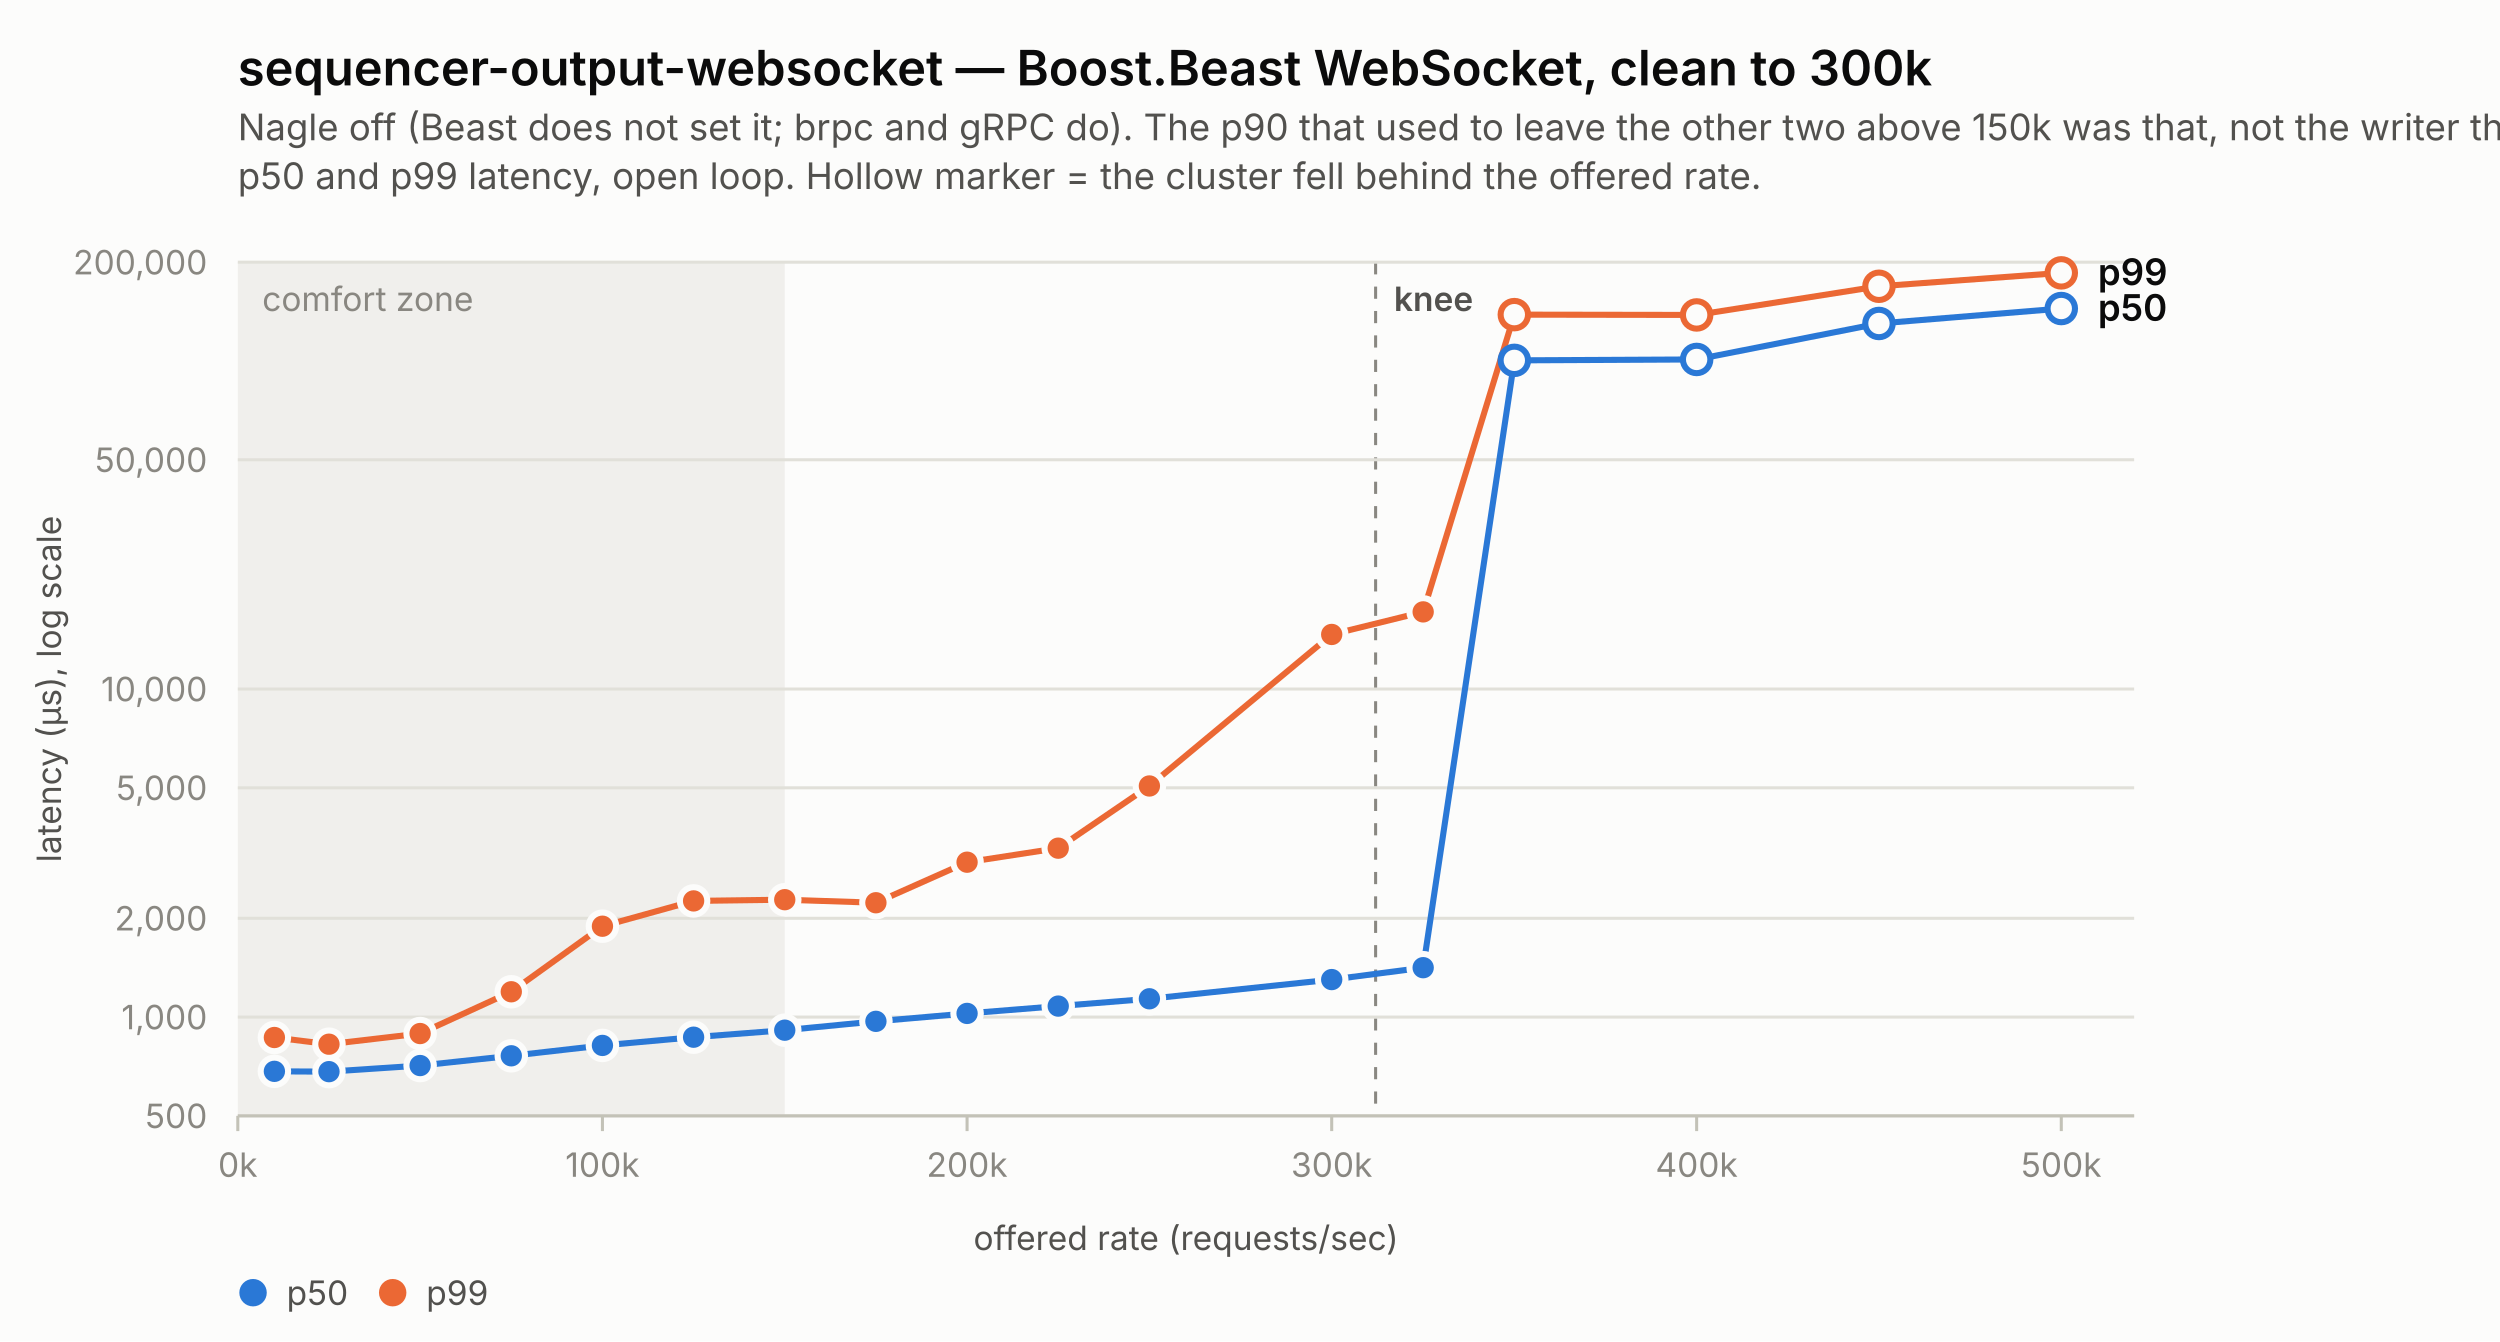
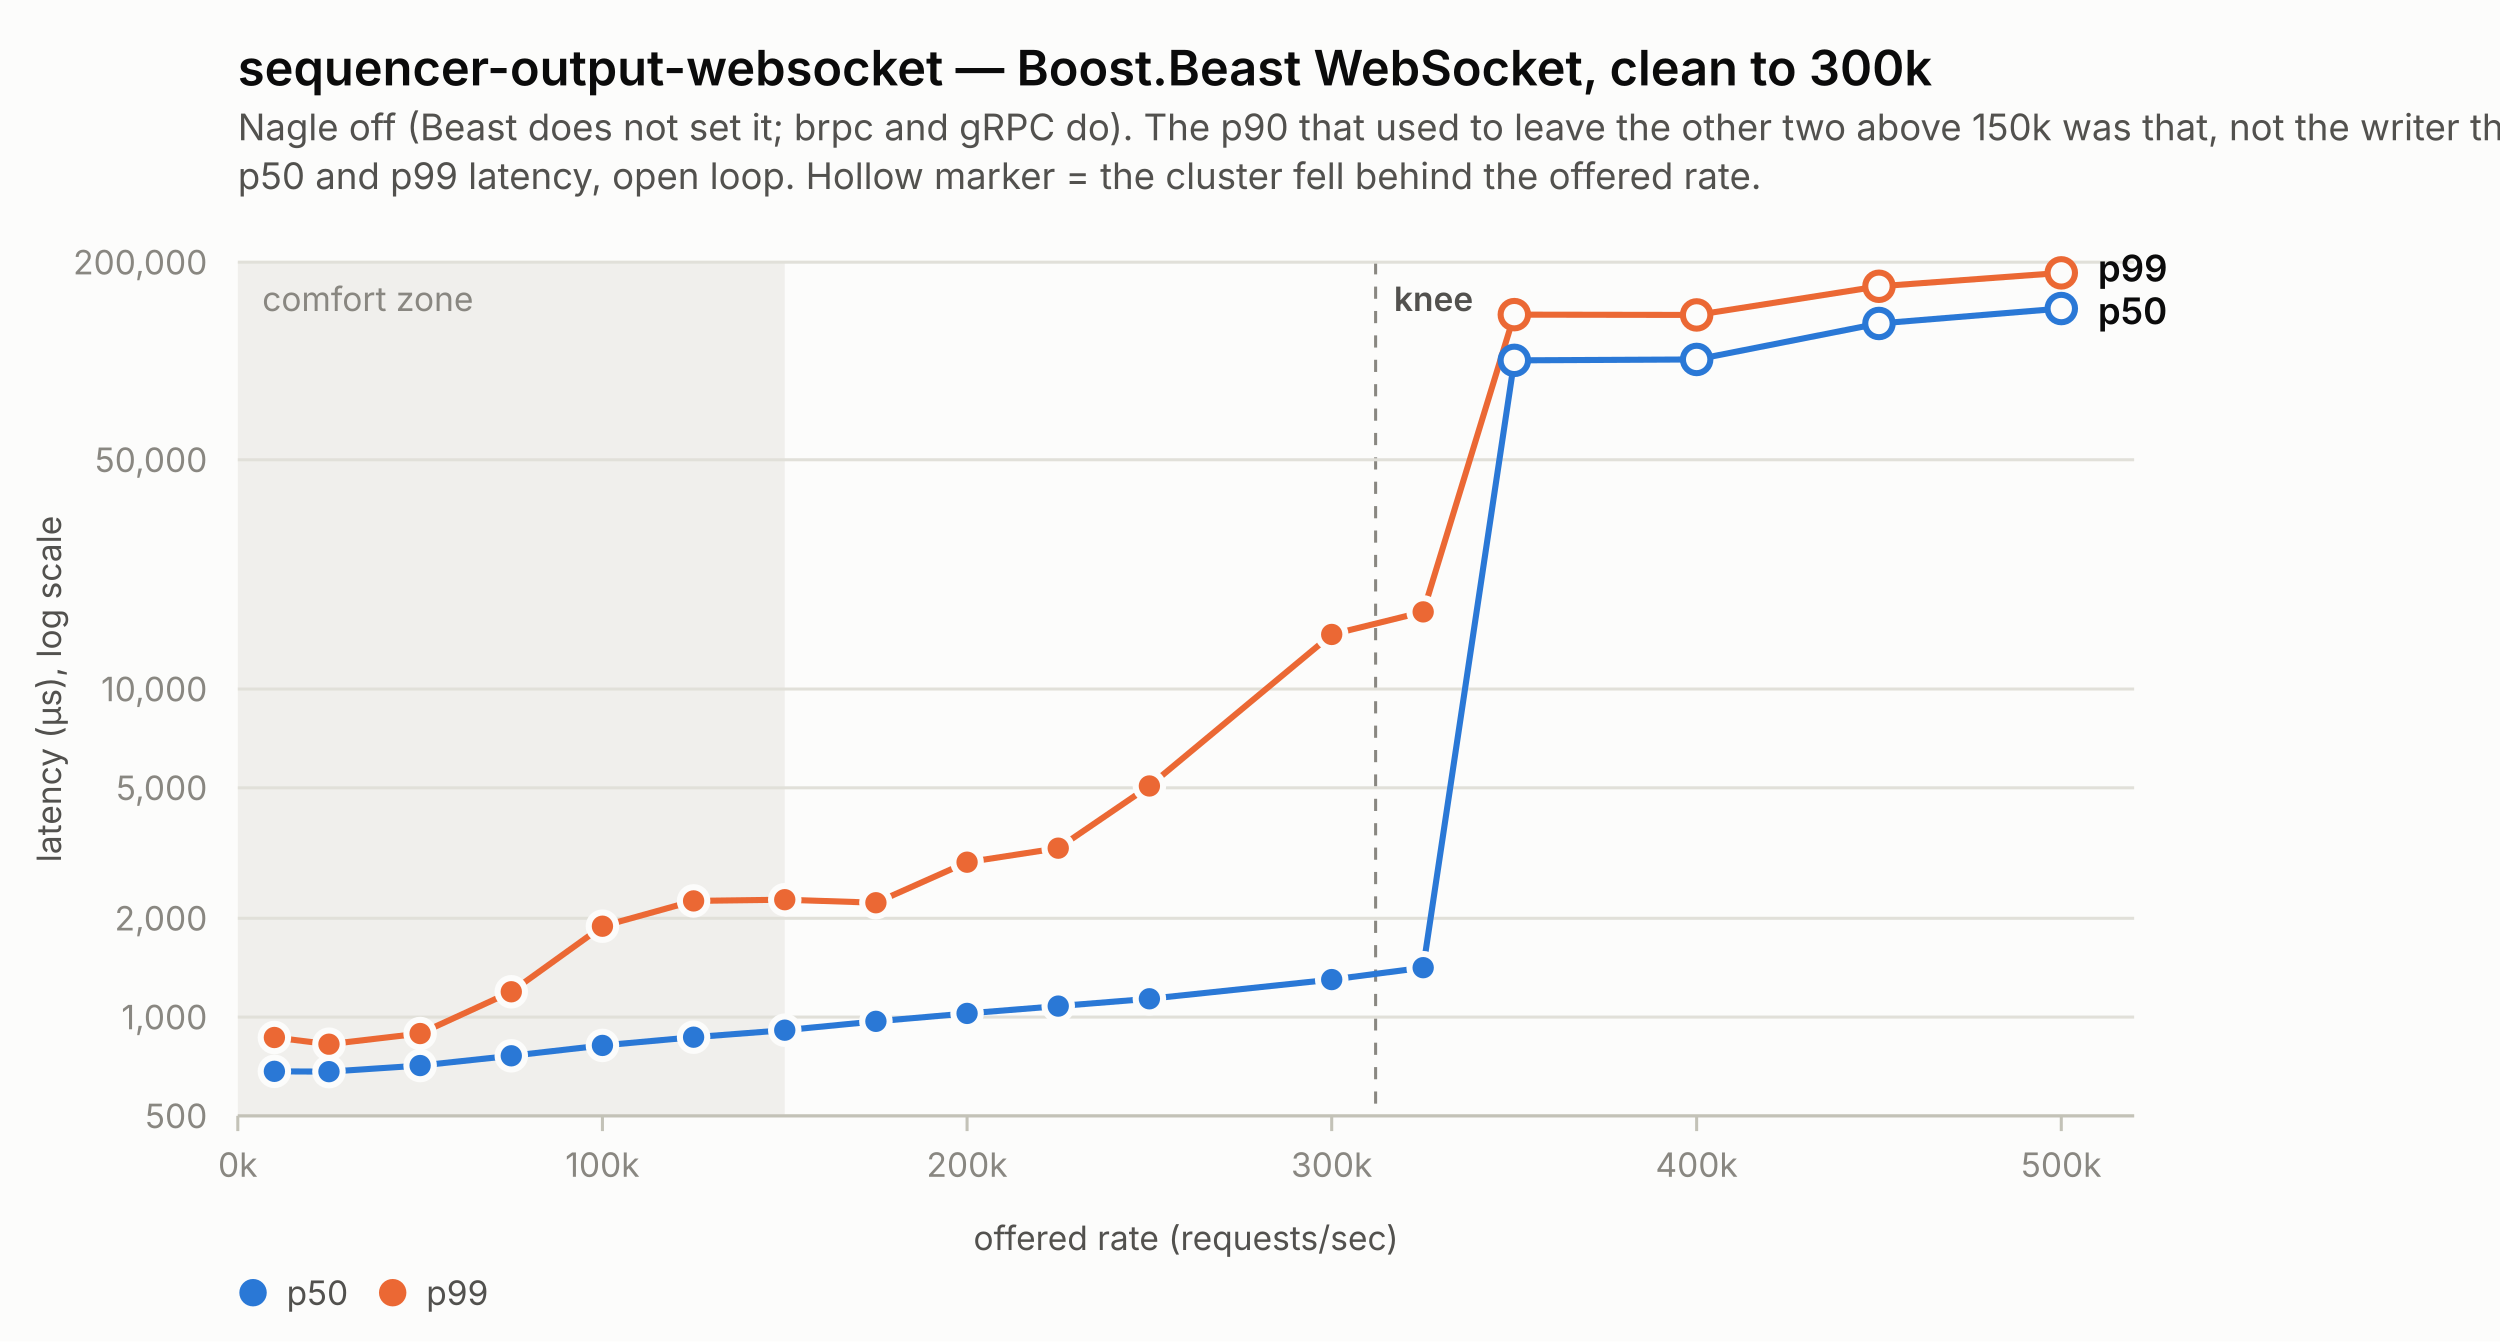
<svg xmlns="http://www.w3.org/2000/svg" width="820" height="440" viewBox="0 0 820 440" font-family="system-ui,-apple-system,&quot;Segoe UI&quot;,sans-serif" role="img" aria-label="sequencer-output-websocket — Boost.Beast WebSocket, clean to 300k">
  <rect width="820" height="440" fill="#fcfcfb" />
  <text x="78" y="28" font-size="16" font-weight="600" fill="#0b0b0b">sequencer-output-websocket — Boost.Beast WebSocket, clean to 300k</text>
  <text x="78" y="46" font-size="12" fill="#52514e">Nagle off (Beast does not set it; brpc and gRPC do). The p90 that used to leave the other two above 150k was that, not the writer thread.</text>
  <text x="78" y="62" font-size="12" fill="#52514e">p50 and p99 latency, open loop. Hollow marker = the cluster fell behind the offered rate.</text>
  <rect x="78" y="86" width="179.4" height="280" fill="#f0efec" />
  <text x="86" y="102" font-size="11" fill="#898781">comfort zone</text>
  <line x1="451.2" y1="86" x2="451.2" y2="366" stroke="#898781" stroke-width="1" stroke-dasharray="4 4" />
  <text x="457.2" y="102" font-size="11" font-weight="600" fill="#52514e">knee</text>
  <line x1="78" y1="366.0" x2="700" y2="366.0" stroke="#e1e0d9" stroke-width="1" />
  <text x="68" y="370.0" font-size="11" fill="#898781" text-anchor="end">500</text>
  <line x1="78" y1="333.6" x2="700" y2="333.6" stroke="#e1e0d9" stroke-width="1" />
  <text x="68" y="337.6" font-size="11" fill="#898781" text-anchor="end">1,000</text>
  <line x1="78" y1="301.2" x2="700" y2="301.2" stroke="#e1e0d9" stroke-width="1" />
  <text x="68" y="305.2" font-size="11" fill="#898781" text-anchor="end">2,000</text>
  <line x1="78" y1="258.4" x2="700" y2="258.4" stroke="#e1e0d9" stroke-width="1" />
  <text x="68" y="262.4" font-size="11" fill="#898781" text-anchor="end">5,000</text>
  <line x1="78" y1="226.0" x2="700" y2="226.0" stroke="#e1e0d9" stroke-width="1" />
  <text x="68" y="230.0" font-size="11" fill="#898781" text-anchor="end">10,000</text>
  <line x1="78" y1="150.8" x2="700" y2="150.8" stroke="#e1e0d9" stroke-width="1" />
  <text x="68" y="154.8" font-size="11" fill="#898781" text-anchor="end">50,000</text>
  <line x1="78" y1="86.0" x2="700" y2="86.0" stroke="#e1e0d9" stroke-width="1" />
  <text x="68" y="90.0" font-size="11" fill="#898781" text-anchor="end">200,000</text>
  <text x="20" y="226" font-size="11" fill="#52514e" text-anchor="middle" transform="rotate(-90 20 226)">latency (µs), log scale</text>
  <line x1="78" y1="366" x2="700" y2="366" stroke="#c3c2b7" stroke-width="1" />
  <line x1="78.0" y1="366" x2="78.0" y2="371" stroke="#c3c2b7" stroke-width="1" />
  <text x="78.0" y="386" font-size="11" fill="#898781" text-anchor="middle">0k</text>
  <line x1="197.6" y1="366" x2="197.6" y2="371" stroke="#c3c2b7" stroke-width="1" />
  <text x="197.6" y="386" font-size="11" fill="#898781" text-anchor="middle">100k</text>
  <line x1="317.2" y1="366" x2="317.2" y2="371" stroke="#c3c2b7" stroke-width="1" />
  <text x="317.2" y="386" font-size="11" fill="#898781" text-anchor="middle">200k</text>
  <line x1="436.8" y1="366" x2="436.8" y2="371" stroke="#c3c2b7" stroke-width="1" />
  <text x="436.8" y="386" font-size="11" fill="#898781" text-anchor="middle">300k</text>
  <line x1="556.5" y1="366" x2="556.5" y2="371" stroke="#c3c2b7" stroke-width="1" />
  <text x="556.5" y="386" font-size="11" fill="#898781" text-anchor="middle">400k</text>
  <line x1="676.1" y1="366" x2="676.1" y2="371" stroke="#c3c2b7" stroke-width="1" />
  <text x="676.1" y="386" font-size="11" fill="#898781" text-anchor="middle">500k</text>
  <text x="389" y="410" font-size="11" fill="#52514e" text-anchor="middle">offered rate (requests/sec)</text>
  <defs>
    <clipPath id="plot">
      <rect x="72" y="80" width="634" height="292" />
    </clipPath>
  </defs>
  <g clip-path="url(#plot)">
    <path d="M90.0,340.3 L107.9,342.5 L137.8,339.0 L167.7,325.3 L197.6,303.8 L227.5,295.5 L257.4,295.1 L287.3,296.1 L317.2,282.8 L347.1,278.2 L377.0,257.8 L436.8,208.1 L466.8,200.7 L496.7,103.2 L556.5,103.3 L616.3,93.9 L676.1,89.5" fill="none" stroke="#eb6834" stroke-width="2" stroke-linejoin="round" stroke-linecap="round" />
    <circle cx="90.0" cy="340.3" r="4.5" fill="#eb6834" stroke="#fcfcfb" stroke-width="2" />
    <circle cx="107.9" cy="342.5" r="4.5" fill="#eb6834" stroke="#fcfcfb" stroke-width="2" />
    <circle cx="137.8" cy="339.0" r="4.5" fill="#eb6834" stroke="#fcfcfb" stroke-width="2" />
    <circle cx="167.7" cy="325.3" r="4.5" fill="#eb6834" stroke="#fcfcfb" stroke-width="2" />
    <circle cx="197.6" cy="303.8" r="4.5" fill="#eb6834" stroke="#fcfcfb" stroke-width="2" />
    <circle cx="227.5" cy="295.5" r="4.5" fill="#eb6834" stroke="#fcfcfb" stroke-width="2" />
    <circle cx="257.4" cy="295.1" r="4.5" fill="#eb6834" stroke="#fcfcfb" stroke-width="2" />
    <circle cx="287.3" cy="296.1" r="4.5" fill="#eb6834" stroke="#fcfcfb" stroke-width="2" />
    <circle cx="317.2" cy="282.8" r="4.5" fill="#eb6834" stroke="#fcfcfb" stroke-width="2" />
    <circle cx="347.1" cy="278.2" r="4.5" fill="#eb6834" stroke="#fcfcfb" stroke-width="2" />
    <circle cx="377.0" cy="257.8" r="4.5" fill="#eb6834" stroke="#fcfcfb" stroke-width="2" />
    <circle cx="436.8" cy="208.1" r="4.5" fill="#eb6834" stroke="#fcfcfb" stroke-width="2" />
    <circle cx="466.8" cy="200.7" r="4.5" fill="#eb6834" stroke="#fcfcfb" stroke-width="2" />
    <circle cx="496.7" cy="103.2" r="4.5" fill="#fcfcfb" stroke="#eb6834" stroke-width="2" />
    <circle cx="556.5" cy="103.3" r="4.5" fill="#fcfcfb" stroke="#eb6834" stroke-width="2" />
    <circle cx="616.3" cy="93.9" r="4.5" fill="#fcfcfb" stroke="#eb6834" stroke-width="2" />
    <circle cx="676.1" cy="89.5" r="4.5" fill="#fcfcfb" stroke="#eb6834" stroke-width="2" />
    <path d="M90.0,351.4 L107.9,351.5 L137.8,349.5 L167.7,346.3 L197.6,342.9 L227.5,340.2 L257.4,337.9 L287.3,335.0 L317.2,332.4 L347.1,330.0 L377.0,327.6 L436.8,321.3 L466.8,317.4 L496.7,118.2 L556.5,117.9 L616.3,106.1 L676.1,101.2" fill="none" stroke="#2a78d6" stroke-width="2" stroke-linejoin="round" stroke-linecap="round" />
    <circle cx="90.0" cy="351.4" r="4.5" fill="#2a78d6" stroke="#fcfcfb" stroke-width="2" />
    <circle cx="107.9" cy="351.5" r="4.5" fill="#2a78d6" stroke="#fcfcfb" stroke-width="2" />
    <circle cx="137.8" cy="349.5" r="4.5" fill="#2a78d6" stroke="#fcfcfb" stroke-width="2" />
    <circle cx="167.7" cy="346.3" r="4.5" fill="#2a78d6" stroke="#fcfcfb" stroke-width="2" />
    <circle cx="197.6" cy="342.9" r="4.5" fill="#2a78d6" stroke="#fcfcfb" stroke-width="2" />
    <circle cx="227.5" cy="340.2" r="4.5" fill="#2a78d6" stroke="#fcfcfb" stroke-width="2" />
    <circle cx="257.4" cy="337.9" r="4.5" fill="#2a78d6" stroke="#fcfcfb" stroke-width="2" />
    <circle cx="287.3" cy="335.0" r="4.5" fill="#2a78d6" stroke="#fcfcfb" stroke-width="2" />
    <circle cx="317.2" cy="332.4" r="4.5" fill="#2a78d6" stroke="#fcfcfb" stroke-width="2" />
    <circle cx="347.1" cy="330.0" r="4.5" fill="#2a78d6" stroke="#fcfcfb" stroke-width="2" />
    <circle cx="377.0" cy="327.6" r="4.5" fill="#2a78d6" stroke="#fcfcfb" stroke-width="2" />
    <circle cx="436.8" cy="321.3" r="4.5" fill="#2a78d6" stroke="#fcfcfb" stroke-width="2" />
    <circle cx="466.8" cy="317.4" r="4.5" fill="#2a78d6" stroke="#fcfcfb" stroke-width="2" />
    <circle cx="496.7" cy="118.2" r="4.5" fill="#fcfcfb" stroke="#2a78d6" stroke-width="2" />
    <circle cx="556.5" cy="117.9" r="4.5" fill="#fcfcfb" stroke="#2a78d6" stroke-width="2" />
    <circle cx="616.3" cy="106.1" r="4.5" fill="#fcfcfb" stroke="#2a78d6" stroke-width="2" />
    <circle cx="676.1" cy="101.2" r="4.5" fill="#fcfcfb" stroke="#2a78d6" stroke-width="2" />
  </g>
-   <text x="688.1" y="93.5" font-size="12" font-weight="600" fill="#0b0b0b">p99</text>
-   <text x="688.1" y="105.2" font-size="12" font-weight="600" fill="#0b0b0b">p50</text>
+   <text x="688.1" y="92.3" font-size="12" font-weight="600" fill="#0b0b0b">p99</text>
+   <text x="688.1" y="106.3" font-size="12" font-weight="600" fill="#0b0b0b">p50</text>
  <circle cx="83" cy="424" r="4.5" fill="#2a78d6" />
  <text x="94" y="428" font-size="11" fill="#52514e">p50</text>
  <circle cx="128.8" cy="424" r="4.5" fill="#eb6834" />
  <text x="139.8" y="428" font-size="11" fill="#52514e">p99</text>
</svg>
